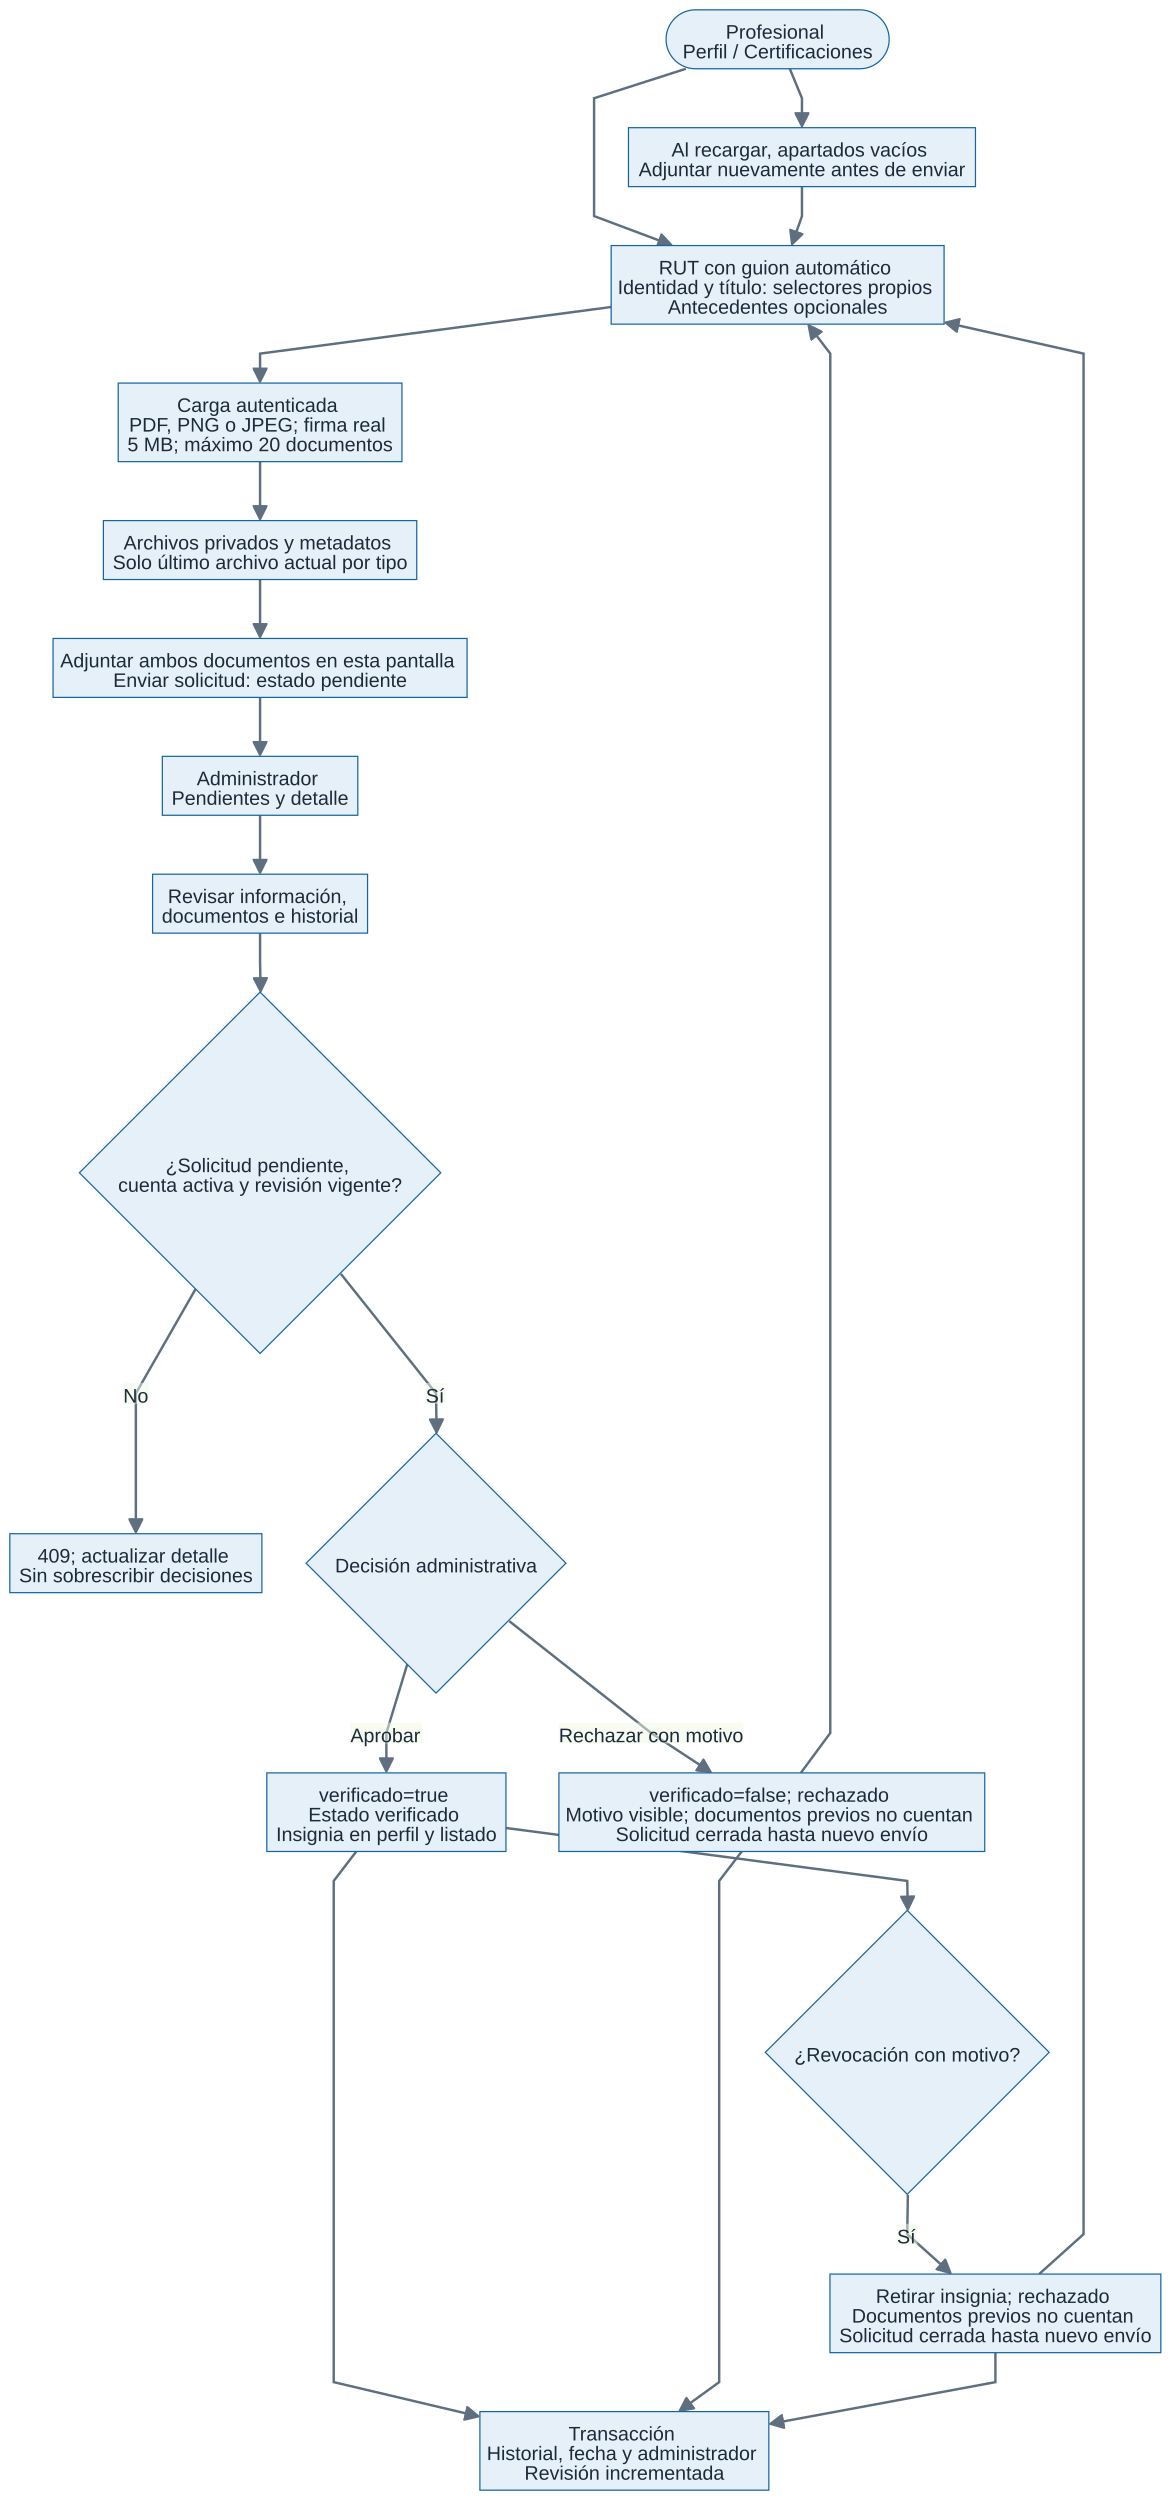
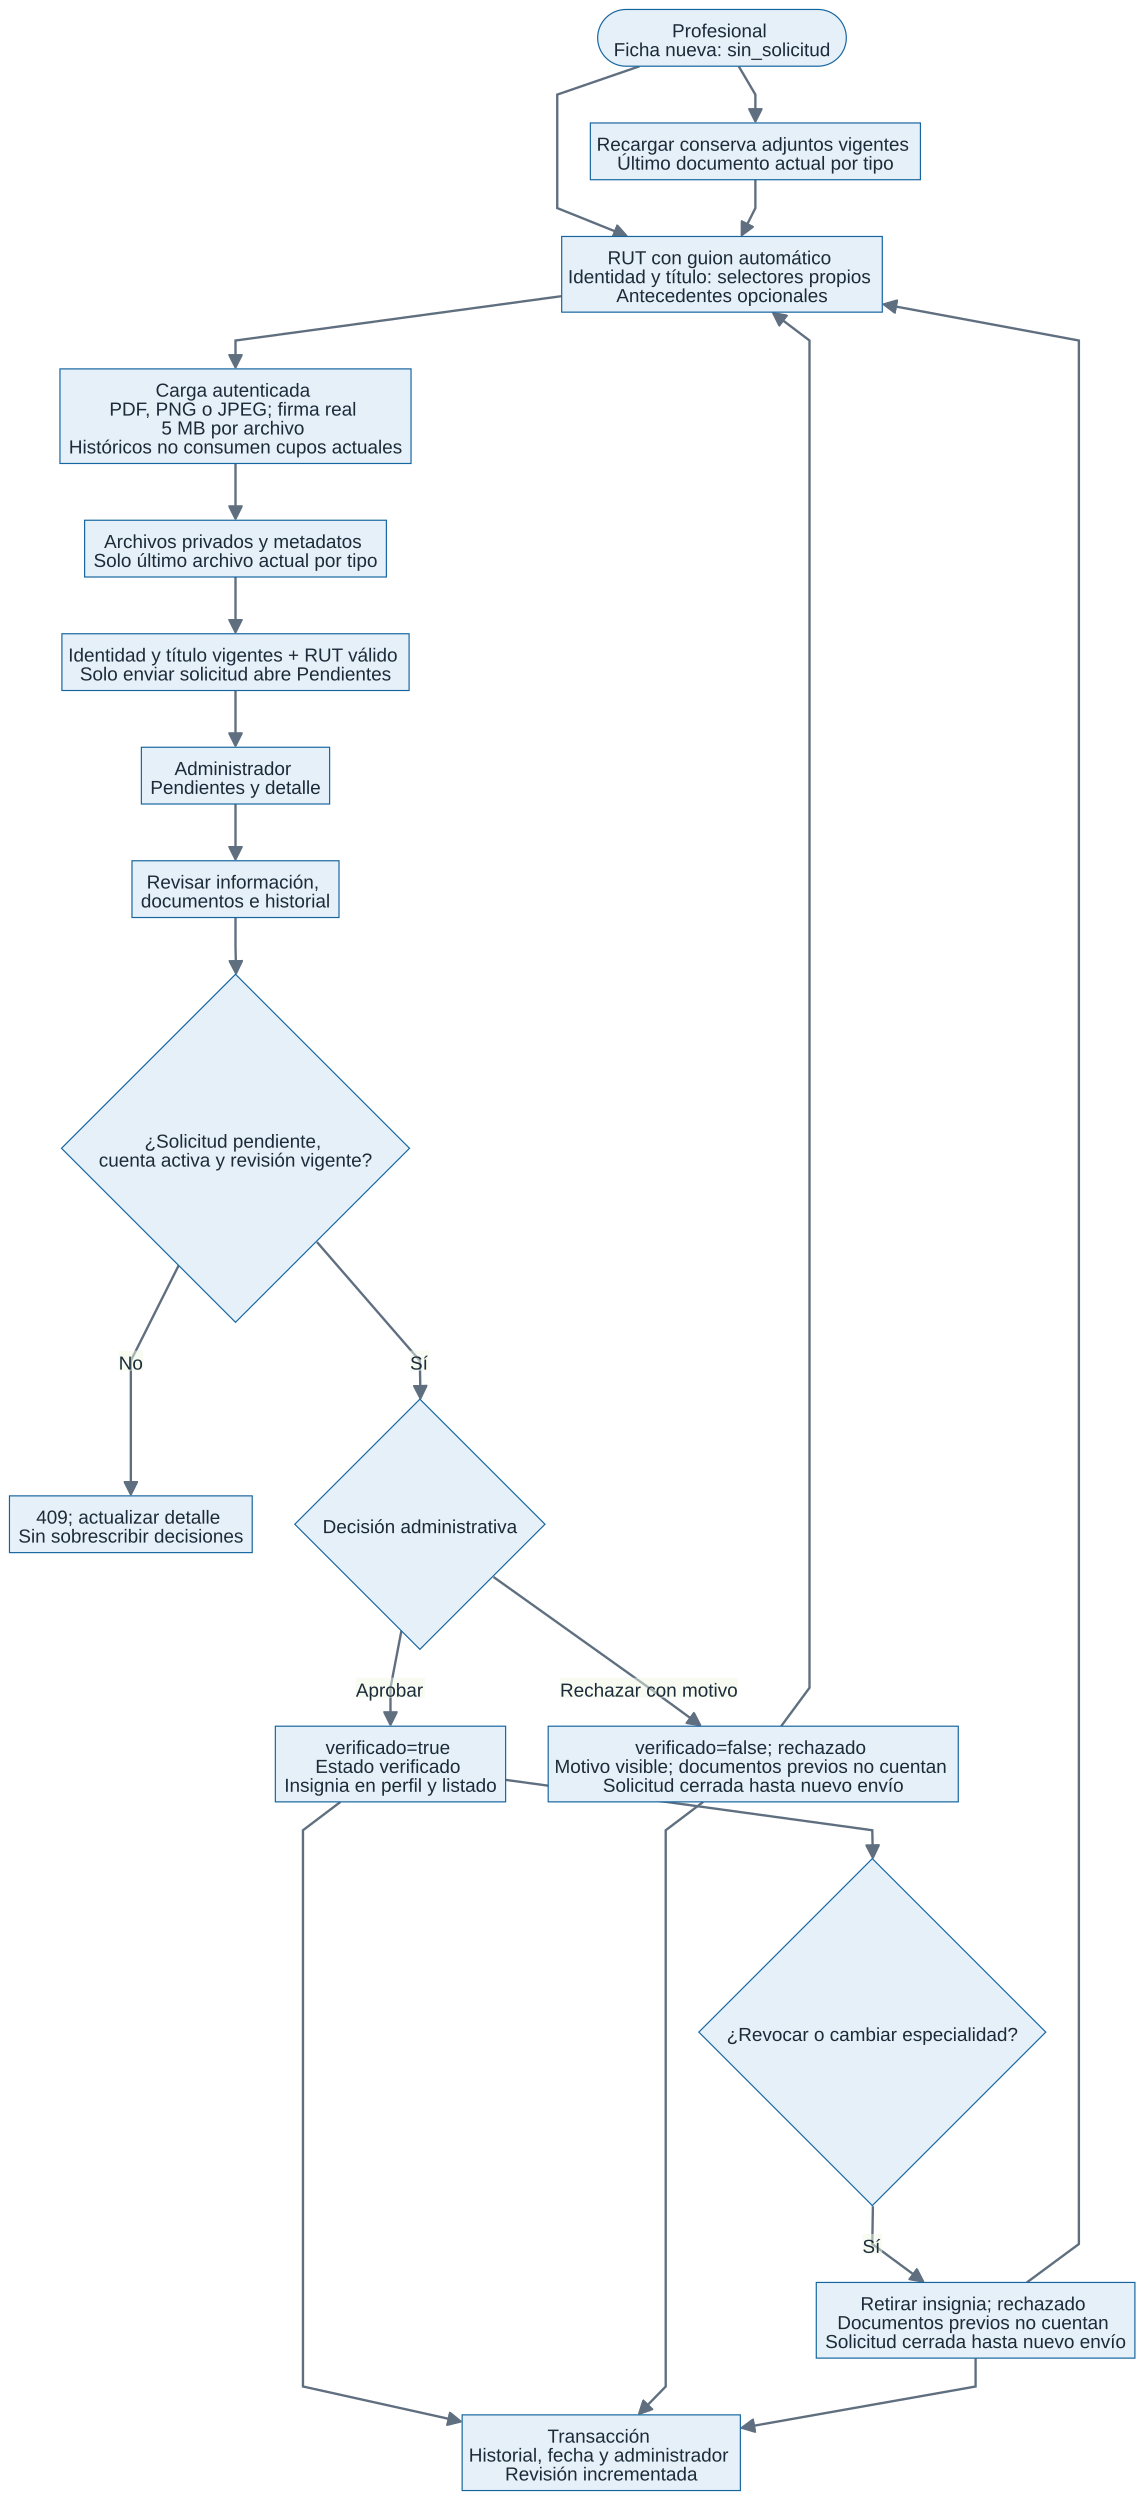
- <svg xmlns="http://www.w3.org/2000/svg" aria-roledescription="flowchart-v2" role="graphics-document document" viewBox="-8 -8 953.449 2036.141" height="2036.141" width="953.449" id="diagram">
+ <svg xmlns="http://www.w3.org/2000/svg" aria-roledescription="flowchart-v2" role="graphics-document document" viewBox="-8 -8 967.857 2114.398" height="2114.398" width="967.857" id="diagram">
  <style>#diagram{font-family:Arial;font-size:16px;fill:#1c2b39;}#diagram .error-icon{fill:hsl(26.667, 56.25%, 98.725%);}#diagram .error-text{fill:rgb(1.422, 3.453, 5.078);stroke:rgb(1.422, 3.453, 5.078);}#diagram .edge-thickness-normal{stroke-width:2px;}#diagram .edge-thickness-thick{stroke-width:3.5px;}#diagram .edge-pattern-solid{stroke-dasharray:0;}#diagram .edge-pattern-dashed{stroke-dasharray:3;}#diagram .edge-pattern-dotted{stroke-dasharray:2;}#diagram .marker{fill:#5f6f80;stroke:#5f6f80;}#diagram .marker.cross{stroke:#5f6f80;}#diagram svg{font-family:Arial;font-size:16px;}#diagram .label{font-family:Arial;color:#1c2b39;}#diagram .cluster-label text{fill:rgb(1.422, 3.453, 5.078);}#diagram .cluster-label span,#diagram p{color:rgb(1.422, 3.453, 5.078);}#diagram .label text,#diagram span,#diagram p{fill:#1c2b39;color:#1c2b39;}#diagram .node rect,#diagram .node circle,#diagram .node ellipse,#diagram .node polygon,#diagram .node path{fill:#e6f0f8;stroke:#1565a0;stroke-width:1px;}#diagram .flowchart-label text{text-anchor:middle;}#diagram .node .katex path{fill:#000;stroke:#000;stroke-width:1px;}#diagram .node .label{text-align:center;}#diagram .node.clickable{cursor:pointer;}#diagram .arrowheadPath{fill:#0b0b0b;}#diagram .edgePath .path{stroke:#5f6f80;stroke-width:2.0px;}#diagram .flowchart-link{stroke:#5f6f80;fill:none;}#diagram .edgeLabel{background-color:hsl(86.667, 56.25%, 93.725%);text-align:center;}#diagram .edgeLabel rect{opacity:0.5;background-color:hsl(86.667, 56.25%, 93.725%);fill:hsl(86.667, 56.25%, 93.725%);}#diagram .labelBkg{background-color:rgba(240, 248, 230, 0.5);}#diagram .cluster rect{fill:hsl(26.667, 56.25%, 98.725%);stroke:hsl(26.667, 16.25%, 88.725%);stroke-width:1px;}#diagram .cluster text{fill:rgb(1.422, 3.453, 5.078);}#diagram .cluster span,#diagram p{color:rgb(1.422, 3.453, 5.078);}#diagram div.mermaidTooltip{position:absolute;text-align:center;max-width:200px;padding:2px;font-family:Arial;font-size:12px;background:hsl(26.667, 56.25%, 98.725%);border:1px solid hsl(26.667, 16.25%, 88.725%);border-radius:2px;pointer-events:none;z-index:100;}#diagram .flowchartTitleText{text-anchor:middle;font-size:18px;fill:#1c2b39;}#diagram :root{--mermaid-font-family:"trebuchet ms",verdana,arial,sans-serif;}</style>
  <g>
    <marker orient="auto" markerHeight="12" markerWidth="12" markerUnits="userSpaceOnUse" refY="5" refX="6" viewBox="0 0 10 10" class="marker flowchart" id="diagram_flowchart-pointEnd">
      <path style="stroke-width: 1; stroke-dasharray: 1, 0;" class="arrowMarkerPath" d="M 0 0 L 10 5 L 0 10 z" />
    </marker>
    <marker orient="auto" markerHeight="12" markerWidth="12" markerUnits="userSpaceOnUse" refY="5" refX="4.5" viewBox="0 0 10 10" class="marker flowchart" id="diagram_flowchart-pointStart">
      <path style="stroke-width: 1; stroke-dasharray: 1, 0;" class="arrowMarkerPath" d="M 0 5 L 10 10 L 10 0 z" />
    </marker>
    <marker orient="auto" markerHeight="11" markerWidth="11" markerUnits="userSpaceOnUse" refY="5" refX="11" viewBox="0 0 10 10" class="marker flowchart" id="diagram_flowchart-circleEnd">
      <circle style="stroke-width: 1; stroke-dasharray: 1, 0;" class="arrowMarkerPath" r="5" cy="5" cx="5" />
    </marker>
    <marker orient="auto" markerHeight="11" markerWidth="11" markerUnits="userSpaceOnUse" refY="5" refX="-1" viewBox="0 0 10 10" class="marker flowchart" id="diagram_flowchart-circleStart">
      <circle style="stroke-width: 1; stroke-dasharray: 1, 0;" class="arrowMarkerPath" r="5" cy="5" cx="5" />
    </marker>
    <marker orient="auto" markerHeight="11" markerWidth="11" markerUnits="userSpaceOnUse" refY="5.2" refX="12" viewBox="0 0 11 11" class="marker cross flowchart" id="diagram_flowchart-crossEnd">
      <path style="stroke-width: 2; stroke-dasharray: 1, 0;" class="arrowMarkerPath" d="M 1,1 l 9,9 M 10,1 l -9,9" />
    </marker>
    <marker orient="auto" markerHeight="11" markerWidth="11" markerUnits="userSpaceOnUse" refY="5.2" refX="-1" viewBox="0 0 11 11" class="marker cross flowchart" id="diagram_flowchart-crossStart">
      <path style="stroke-width: 2; stroke-dasharray: 1, 0;" class="arrowMarkerPath" d="M 1,1 l 9,9 M 10,1 l -9,9" />
    </marker>
    <g class="root">
      <g class="clusters" />
      <g class="edgePaths">
-         <path marker-end="url(#diagram_flowchart-pointEnd)" style="fill:none;" class="edge-thickness-normal edge-pattern-solid flowchart-link LS-P LE-C" id="L-P-C-0" d="M550.596,48L475.852,72L475.852,120L475.852,168L534.955,190.141" />
-         <path marker-end="url(#diagram_flowchart-pointEnd)" style="fill:none;" class="edge-thickness-normal edge-pattern-solid flowchart-link LS-C LE-U" id="L-C-U-0" d="M489.762,242.012L203.814,280L203.814,298.7" />
-         <path marker-end="url(#diagram_flowchart-pointEnd)" style="fill:none;" class="edge-thickness-normal edge-pattern-solid flowchart-link LS-U LE-S" id="L-U-S-0" d="M203.814,368L203.814,392L203.814,410.7" />
-         <path marker-end="url(#diagram_flowchart-pointEnd)" style="fill:none;" class="edge-thickness-normal edge-pattern-solid flowchart-link LS-S LE-E" id="L-S-E-0" d="M203.814,464L203.814,488L203.814,506.7" />
-         <path marker-end="url(#diagram_flowchart-pointEnd)" style="fill:none;" class="edge-thickness-normal edge-pattern-solid flowchart-link LS-P LE-F" id="L-P-F-0" d="M635.252,48L645.164,72L645.164,90.7" />
-         <path marker-end="url(#diagram_flowchart-pointEnd)" style="fill:none;" class="edge-thickness-normal edge-pattern-solid flowchart-link LS-F LE-C" id="L-F-C-0" d="M645.164,144L645.164,168L638.437,187.004" />
-         <path marker-end="url(#diagram_flowchart-pointEnd)" style="fill:none;" class="edge-thickness-normal edge-pattern-solid flowchart-link LS-E LE-L" id="L-E-L-0" d="M203.814,560L203.814,584L203.814,602.7" />
-         <path marker-end="url(#diagram_flowchart-pointEnd)" style="fill:none;" class="edge-thickness-normal edge-pattern-solid flowchart-link LS-L LE-D" id="L-L-D-0" d="M203.814,656L203.814,680L203.814,698.7" />
-         <path marker-end="url(#diagram_flowchart-pointEnd)" style="fill:none;" class="edge-thickness-normal edge-pattern-solid flowchart-link LS-D LE-R" id="L-D-R-0" d="M203.814,752L203.814,776L204.206,795.201" />
-         <path marker-end="url(#diagram_flowchart-pointEnd)" style="fill:none;" class="edge-thickness-normal edge-pattern-solid flowchart-link LS-R LE-X" id="L-R-X-0" d="M151.301,1041.831L102.656,1126.844L102.656,1235.848" />
-         <path marker-end="url(#diagram_flowchart-pointEnd)" style="fill:none;" class="edge-thickness-normal edge-pattern-solid flowchart-link LS-R LE-V" id="L-R-V-0" d="M269.614,1029.544L347.117,1126.844L347.537,1154.544" />
-         <path marker-end="url(#diagram_flowchart-pointEnd)" style="fill:none;" class="edge-thickness-normal edge-pattern-solid flowchart-link LS-V LE-A" id="L-V-A-0" d="M323.682,1347.518L306.684,1403.453L306.684,1430.653" />
-         <path marker-end="url(#diagram_flowchart-pointEnd)" style="fill:none;" class="edge-thickness-normal edge-pattern-solid flowchart-link LS-V LE-H" id="L-V-H-0" d="M406.747,1312.323L522.328,1403.453L567.427,1433.046" />
-         <path marker-end="url(#diagram_flowchart-pointEnd)" style="fill:none;" class="edge-thickness-normal edge-pattern-solid flowchart-link LS-H LE-C" id="L-H-C-0" d="M644.241,1435.953L668.225,1403.453L668.225,1265.148L668.225,1126.844L668.225,947.172L668.225,776L668.225,728L668.225,680L668.225,632L668.225,584L668.225,536L668.225,488L668.225,440L668.225,392L668.225,336L668.225,280L653.068,260.208" />
-         <path marker-end="url(#diagram_flowchart-pointEnd)" style="fill:none;" class="edge-thickness-normal edge-pattern-solid flowchart-link LS-A LE-J" id="L-A-J-0" d="M404.063,1480.808L730.91,1523.953L731.302,1543.154" />
-         <path marker-end="url(#diagram_flowchart-pointEnd)" style="fill:none;" class="edge-thickness-normal edge-pattern-solid flowchart-link LS-J LE-N" id="L-J-N-0" d="M731.41,1779.641L730.91,1811.641L763.144,1840.599" />
-         <path marker-end="url(#diagram_flowchart-pointEnd)" style="fill:none;" class="edge-thickness-normal edge-pattern-solid flowchart-link LS-N LE-C" id="L-N-C-0" d="M838.327,1844.141L874.504,1811.641L874.504,1663.547L874.504,1523.953L874.504,1467.953L874.504,1403.453L874.504,1265.148L874.504,1126.844L874.504,947.172L874.504,776L874.504,728L874.504,680L874.504,632L874.504,584L874.504,536L874.504,488L874.504,440L874.504,392L874.504,336L874.504,280L766.089,255.634" />
-         <path marker-end="url(#diagram_flowchart-pointEnd)" style="fill:none;" class="edge-thickness-normal edge-pattern-solid flowchart-link LS-A LE-T" id="L-A-T-0" d="M282.178,1499.953L263.799,1523.953L263.799,1663.547L263.799,1811.641L263.799,1876.141L263.799,1932.141L377.702,1959.087" />
-         <path marker-end="url(#diagram_flowchart-pointEnd)" style="fill:none;" class="edge-thickness-normal edge-pattern-solid flowchart-link LS-H LE-T" id="L-H-T-0" d="M596.121,1499.953L577.742,1523.953L577.742,1663.547L577.742,1811.641L577.742,1876.141L577.742,1932.141L548.936,1953.029" />
-         <path marker-end="url(#diagram_flowchart-pointEnd)" style="fill:none;" class="edge-thickness-normal edge-pattern-solid flowchart-link LS-N LE-T" id="L-N-T-0" d="M802.707,1908.141L802.707,1932.141L623.383,1965.372" />
+         <path marker-end="url(#diagram_flowchart-pointEnd)" style="fill:none;" class="edge-thickness-normal edge-pattern-solid flowchart-link LS-P LE-C" id="L-P-C-0" d="M532.961,48L463.293,72L463.293,120L463.293,168L518.091,190.024" />
+         <path marker-end="url(#diagram_flowchart-pointEnd)" style="fill:none;" class="edge-thickness-normal edge-pattern-solid flowchart-link LS-C LE-U" id="L-C-U-0" d="M467.051,242.452L191.172,280L191.172,298.7" />
+         <path marker-end="url(#diagram_flowchart-pointEnd)" style="fill:none;" class="edge-thickness-normal edge-pattern-solid flowchart-link LS-U LE-S" id="L-U-S-0" d="M191.172,384L191.172,408L191.172,426.7" />
+         <path marker-end="url(#diagram_flowchart-pointEnd)" style="fill:none;" class="edge-thickness-normal edge-pattern-solid flowchart-link LS-S LE-E" id="L-S-E-0" d="M191.172,480L191.172,504L191.172,522.7" />
+         <path marker-end="url(#diagram_flowchart-pointEnd)" style="fill:none;" class="edge-thickness-normal edge-pattern-solid flowchart-link LS-P LE-F" id="L-P-F-0" d="M616.75,48L630.871,72L630.871,90.7" />
+         <path marker-end="url(#diagram_flowchart-pointEnd)" style="fill:none;" class="edge-thickness-normal edge-pattern-solid flowchart-link LS-F LE-C" id="L-F-C-0" d="M630.871,144L630.871,168L621.154,187.268" />
+         <path marker-end="url(#diagram_flowchart-pointEnd)" style="fill:none;" class="edge-thickness-normal edge-pattern-solid flowchart-link LS-E LE-L" id="L-E-L-0" d="M191.172,576L191.172,600L191.172,618.7" />
+         <path marker-end="url(#diagram_flowchart-pointEnd)" style="fill:none;" class="edge-thickness-normal edge-pattern-solid flowchart-link LS-L LE-D" id="L-L-D-0" d="M191.172,672L191.172,696L191.172,714.7" />
+         <path marker-end="url(#diagram_flowchart-pointEnd)" style="fill:none;" class="edge-thickness-normal edge-pattern-solid flowchart-link LS-D LE-R" id="L-D-R-0" d="M191.172,768L191.172,792L191.564,811.201" />
+         <path marker-end="url(#diagram_flowchart-pointEnd)" style="fill:none;" class="edge-thickness-normal edge-pattern-solid flowchart-link LS-R LE-X" id="L-R-X-0" d="M143.098,1062.269L102.656,1142.844L102.656,1251.848" />
+         <path marker-end="url(#diagram_flowchart-pointEnd)" style="fill:none;" class="edge-thickness-normal edge-pattern-solid flowchart-link LS-R LE-V" id="L-R-V-0" d="M260.056,1042.46L347.117,1142.844L347.537,1170.544" />
+         <path marker-end="url(#diagram_flowchart-pointEnd)" style="fill:none;" class="edge-thickness-normal edge-pattern-solid flowchart-link LS-V LE-A" id="L-V-A-0" d="M331.492,1371.328L322.248,1419.453L322.248,1446.653" />
+         <path marker-end="url(#diagram_flowchart-pointEnd)" style="fill:none;" class="edge-thickness-normal edge-pattern-solid flowchart-link LS-V LE-H" id="L-V-H-0" d="M409.346,1325.724L540.814,1419.453L580.993,1448.825" />
+         <path marker-end="url(#diagram_flowchart-pointEnd)" style="fill:none;" class="edge-thickness-normal edge-pattern-solid flowchart-link LS-H LE-C" id="L-H-C-0" d="M652.659,1451.953L676.643,1419.453L676.643,1281.148L676.643,1142.844L676.643,963.172L676.643,792L676.643,744L676.643,696L676.643,648L676.643,600L676.643,552L676.643,504L676.643,456L676.643,408L676.643,344L676.643,280L649.149,259.198" />
+         <path marker-end="url(#diagram_flowchart-pointEnd)" style="fill:none;" class="edge-thickness-normal edge-pattern-solid flowchart-link LS-A LE-J" id="L-A-J-0" d="M419.627,1497.335L729.754,1539.953L730.146,1559.154" />
+         <path marker-end="url(#diagram_flowchart-pointEnd)" style="fill:none;" class="edge-thickness-normal edge-pattern-solid flowchart-link LS-J LE-N" id="L-J-N-0" d="M730.254,1857.898L729.754,1889.898L769.509,1919.25" />
+         <path marker-end="url(#diagram_flowchart-pointEnd)" style="fill:none;" class="edge-thickness-normal edge-pattern-solid flowchart-link LS-N LE-C" id="L-N-C-0" d="M860.457,1922.398L904.477,1889.898L904.477,1710.676L904.477,1539.953L904.477,1483.953L904.477,1419.453L904.477,1281.148L904.477,1142.844L904.477,963.172L904.477,792L904.477,744L904.477,696L904.477,648L904.477,600L904.477,552L904.477,504L904.477,456L904.477,408L904.477,344L904.477,280L743.418,250.12" />
+         <path marker-end="url(#diagram_flowchart-pointEnd)" style="fill:none;" class="edge-thickness-normal edge-pattern-solid flowchart-link LS-A LE-T" id="L-A-T-0" d="M279.955,1515.953L248.234,1539.953L248.234,1710.676L248.234,1889.898L248.234,1954.398L248.234,2010.398L377.685,2039.133" />
+         <path marker-end="url(#diagram_flowchart-pointEnd)" style="fill:none;" class="edge-thickness-normal edge-pattern-solid flowchart-link LS-H LE-T" id="L-H-T-0" d="M586.751,1515.953L555.031,1539.953L555.031,1710.676L555.031,1889.898L555.031,1954.398L555.031,2010.398L535.364,2030.601" />
+         <path marker-end="url(#diagram_flowchart-pointEnd)" style="fill:none;" class="edge-thickness-normal edge-pattern-solid flowchart-link LS-N LE-T" id="L-N-T-0" d="M817.115,1986.398L817.115,2010.398L623.391,2044.664" />
      </g>
      <g class="edgeLabels">
        <g class="edgeLabel">
          <g transform="translate(0, 0)" class="label">
            <rect height="0" width="0" ry="0" rx="0" />
            <text style="">
              <tspan class="row" x="0" dy="1em" xml:space="preserve" />
            </text>
          </g>
        </g>
        <g class="edgeLabel">
          <g transform="translate(0, 0)" class="label">
            <rect height="0" width="0" ry="0" rx="0" />
            <text style="">
              <tspan class="row" x="0" dy="1em" xml:space="preserve" />
            </text>
          </g>
        </g>
        <g class="edgeLabel">
          <g transform="translate(0, 0)" class="label">
            <rect height="0" width="0" ry="0" rx="0" />
            <text style="">
              <tspan class="row" x="0" dy="1em" xml:space="preserve" />
            </text>
          </g>
        </g>
        <g class="edgeLabel">
          <g transform="translate(0, 0)" class="label">
            <rect height="0" width="0" ry="0" rx="0" />
            <text style="">
              <tspan class="row" x="0" dy="1em" xml:space="preserve" />
            </text>
          </g>
        </g>
        <g class="edgeLabel">
          <g transform="translate(0, 0)" class="label">
            <rect height="0" width="0" ry="0" rx="0" />
            <text style="">
              <tspan class="row" x="0" dy="1em" xml:space="preserve" />
            </text>
          </g>
        </g>
        <g class="edgeLabel">
          <g transform="translate(0, 0)" class="label">
            <rect height="0" width="0" ry="0" rx="0" />
            <text style="">
              <tspan class="row" x="0" dy="1em" xml:space="preserve" />
            </text>
          </g>
        </g>
        <g class="edgeLabel">
          <g transform="translate(0, 0)" class="label">
            <rect height="0" width="0" ry="0" rx="0" />
            <text style="">
              <tspan class="row" x="0" dy="1em" xml:space="preserve" />
            </text>
          </g>
        </g>
        <g class="edgeLabel">
          <g transform="translate(0, 0)" class="label">
            <rect height="0" width="0" ry="0" rx="0" />
            <text style="">
              <tspan class="row" x="0" dy="1em" xml:space="preserve" />
            </text>
          </g>
        </g>
        <g class="edgeLabel">
          <g transform="translate(0, 0)" class="label">
            <rect height="0" width="0" ry="0" rx="0" />
            <text style="">
              <tspan class="row" x="0" dy="1em" xml:space="preserve" />
            </text>
          </g>
        </g>
-         <g transform="translate(102.6562, 1126.844)" class="edgeLabel">
+         <g transform="translate(102.6562, 1142.844)" class="edgeLabel">
          <g transform="translate(-10.27734, -8.5)" class="label">
            <rect height="17" width="20.548" ry="0" rx="0" />
            <text style="">
              <tspan class="row" x="0" dy="1em" xml:space="preserve">No</tspan>
            </text>
          </g>
        </g>
-         <g transform="translate(347.1172, 1126.844)" class="edgeLabel">
+         <g transform="translate(347.1172, 1142.844)" class="edgeLabel">
          <g transform="translate(-8.335938, -8.5)" class="label">
            <rect height="17" width="16.665" ry="0" rx="0" />
            <text style="">
              <tspan class="row" x="0" dy="1em" xml:space="preserve">Sí</tspan>
            </text>
          </g>
        </g>
-         <g transform="translate(306.6836, 1403.453)" class="edgeLabel">
+         <g transform="translate(322.248, 1419.453)" class="edgeLabel">
          <g transform="translate(-29.29688, -8.5)" class="label">
            <rect height="17" width="58.562" ry="0" rx="0" />
            <text style="">
              <tspan class="row" x="0" dy="1em" xml:space="preserve">Aprobar</tspan>
            </text>
          </g>
        </g>
-         <g transform="translate(522.3281, 1403.453)" class="edgeLabel">
+         <g transform="translate(540.8145, 1419.453)" class="edgeLabel">
          <g transform="translate(-75.19531, -8.5)" class="label">
            <rect height="17" width="150.304" ry="0" rx="0" />
            <text style="">
              <tspan class="row" x="0" dy="1em" xml:space="preserve">Rechazar con motivo</tspan>
            </text>
          </g>
        </g>
        <g class="edgeLabel">
          <g transform="translate(0, 0)" class="label">
            <rect height="0" width="0" ry="0" rx="0" />
            <text style="">
              <tspan class="row" x="0" dy="1em" xml:space="preserve" />
            </text>
          </g>
        </g>
        <g class="edgeLabel">
          <g transform="translate(0, 0)" class="label">
            <rect height="0" width="0" ry="0" rx="0" />
            <text style="">
              <tspan class="row" x="0" dy="1em" xml:space="preserve" />
            </text>
          </g>
        </g>
-         <g transform="translate(730.9102, 1811.641)" class="edgeLabel">
+         <g transform="translate(729.7539, 1889.898)" class="edgeLabel">
          <g transform="translate(-8.335938, -8.5)" class="label">
            <rect height="17" width="16.665" ry="0" rx="0" />
            <text style="">
              <tspan class="row" x="0" dy="1em" xml:space="preserve">Sí</tspan>
            </text>
          </g>
        </g>
        <g class="edgeLabel">
          <g transform="translate(0, 0)" class="label">
            <rect height="0" width="0" ry="0" rx="0" />
            <text style="">
              <tspan class="row" x="0" dy="1em" xml:space="preserve" />
            </text>
          </g>
        </g>
        <g class="edgeLabel">
          <g transform="translate(0, 0)" class="label">
            <rect height="0" width="0" ry="0" rx="0" />
            <text style="">
              <tspan class="row" x="0" dy="1em" xml:space="preserve" />
            </text>
          </g>
        </g>
        <g class="edgeLabel">
          <g transform="translate(0, 0)" class="label">
            <rect height="0" width="0" ry="0" rx="0" />
            <text style="">
              <tspan class="row" x="0" dy="1em" xml:space="preserve" />
            </text>
          </g>
        </g>
        <g class="edgeLabel">
          <g transform="translate(0, 0)" class="label">
            <rect height="0" width="0" ry="0" rx="0" />
            <text style="">
              <tspan class="row" x="0" dy="1em" xml:space="preserve" />
            </text>
          </g>
        </g>
      </g>
      <g class="nodes">
-         <g transform="translate(625.3398, 24)" data-id="P" data-node="true" id="flowchart-P-0" class="node default default flowchart-label">
-           <rect height="48" width="181.719" y="-24" x="-90.859" ry="24" rx="24" style="" />
+         <g transform="translate(602.6289, 24)" data-id="P" data-node="true" id="flowchart-P-0" class="node default default flowchart-label">
+           <rect height="48" width="210.312" y="-24" x="-105.156" ry="24" rx="24" style="" />
          <g transform="translate(0, -16.5)" style="" class="label">
            <rect />
            <text style="">
              <tspan class="row" x="0" dy="1em" xml:space="preserve">Profesional</tspan>
-               <tspan class="row" x="0" dy="1em" xml:space="preserve">Perfil / Certificaciones</tspan>
-             </text>
-           </g>
-         </g>
-         <g transform="translate(625.3398, 224)" data-id="C" data-node="true" id="flowchart-C-1" class="node default default flowchart-label">
+               <tspan class="row" x="0" dy="1em" xml:space="preserve">Ficha nueva: sin_solicitud</tspan>
+             </text>
+           </g>
+         </g>
+         <g transform="translate(602.6289, 224)" data-id="C" data-node="true" id="flowchart-C-1" class="node default default flowchart-label">
          <rect height="64" width="271.156" y="-32" x="-135.578" ry="0" rx="0" style="" class="basic label-container" />
          <g transform="translate(0, -24.5)" style="" class="label">
            <rect />
            <text style="">
              <tspan class="row" x="0" dy="1em" xml:space="preserve">RUT con guion automático</tspan>
              <tspan class="row" x="0" dy="1em" xml:space="preserve">Identidad y título: selectores propios</tspan>
              <tspan class="row" x="0" dy="1em" xml:space="preserve">Antecedentes opcionales</tspan>
            </text>
          </g>
        </g>
-         <g transform="translate(203.8145, 336)" data-id="U" data-node="true" id="flowchart-U-3" class="node default default flowchart-label">
-           <rect height="64" width="231.094" y="-32" x="-115.547" ry="0" rx="0" style="" class="basic label-container" />
-           <g transform="translate(0, -24.5)" style="" class="label">
+         <g transform="translate(191.1719, 344)" data-id="U" data-node="true" id="flowchart-U-3" class="node default default flowchart-label">
+           <rect height="80" width="296.922" y="-40" x="-148.461" ry="0" rx="0" style="" class="basic label-container" />
+           <g transform="translate(0, -32.5)" style="" class="label">
            <rect />
            <text style="">
              <tspan class="row" x="0" dy="1em" xml:space="preserve">Carga autenticada</tspan>
              <tspan class="row" x="0" dy="1em" xml:space="preserve">PDF, PNG o JPEG; firma real</tspan>
-               <tspan class="row" x="0" dy="1em" xml:space="preserve">5 MB; máximo 20 documentos</tspan>
-             </text>
-           </g>
-         </g>
-         <g transform="translate(203.8145, 440)" data-id="S" data-node="true" id="flowchart-S-5" class="node default default flowchart-label">
+               <tspan class="row" x="0" dy="1em" xml:space="preserve">5 MB por archivo</tspan>
+               <tspan class="row" x="0" dy="1em" xml:space="preserve">Históricos no consumen cupos actuales</tspan>
+             </text>
+           </g>
+         </g>
+         <g transform="translate(191.1719, 456)" data-id="S" data-node="true" id="flowchart-S-5" class="node default default flowchart-label">
          <rect height="48" width="255.227" y="-24" x="-127.613" ry="0" rx="0" style="" class="basic label-container" />
          <g transform="translate(0, -16.5)" style="" class="label">
            <rect />
            <text style="">
              <tspan class="row" x="0" dy="1em" xml:space="preserve">Archivos privados y metadatos</tspan>
              <tspan class="row" x="0" dy="1em" xml:space="preserve">Solo último archivo actual por tipo</tspan>
            </text>
          </g>
        </g>
-         <g transform="translate(203.8145, 536)" data-id="E" data-node="true" id="flowchart-E-7" class="node default default flowchart-label">
-           <rect height="48" width="337.195" y="-24" x="-168.598" ry="0" rx="0" style="" class="basic label-container" />
-           <g transform="translate(0, -16.5)" style="" class="label">
-             <rect />
-             <text style="">
-               <tspan class="row" x="0" dy="1em" xml:space="preserve">Adjuntar ambos documentos en esta pantalla</tspan>
-               <tspan class="row" x="0" dy="1em" xml:space="preserve">Enviar solicitud: estado pendiente</tspan>
-             </text>
-           </g>
-         </g>
-         <g transform="translate(645.1641, 120)" data-id="F" data-node="true" id="flowchart-F-9" class="node default default flowchart-label">
-           <rect height="48" width="282.625" y="-24" x="-141.312" ry="0" rx="0" style="" class="basic label-container" />
-           <g transform="translate(0, -16.5)" style="" class="label">
-             <rect />
-             <text style="">
-               <tspan class="row" x="0" dy="1em" xml:space="preserve">Al recargar, apartados vacíos</tspan>
-               <tspan class="row" x="0" dy="1em" xml:space="preserve">Adjuntar nuevamente antes de enviar</tspan>
-             </text>
-           </g>
-         </g>
-         <g transform="translate(203.8145, 632)" data-id="L" data-node="true" id="flowchart-L-13" class="node default default flowchart-label">
+         <g transform="translate(191.1719, 552)" data-id="E" data-node="true" id="flowchart-E-7" class="node default default flowchart-label">
+           <rect height="48" width="293.633" y="-24" x="-146.816" ry="0" rx="0" style="" class="basic label-container" />
+           <g transform="translate(0, -16.5)" style="" class="label">
+             <rect />
+             <text style="">
+               <tspan class="row" x="0" dy="1em" xml:space="preserve">Identidad y título vigentes + RUT válido</tspan>
+               <tspan class="row" x="0" dy="1em" xml:space="preserve">Solo enviar solicitud abre Pendientes</tspan>
+             </text>
+           </g>
+         </g>
+         <g transform="translate(630.8711, 120)" data-id="F" data-node="true" id="flowchart-F-9" class="node default default flowchart-label">
+           <rect height="48" width="279.156" y="-24" x="-139.578" ry="0" rx="0" style="" class="basic label-container" />
+           <g transform="translate(0, -16.5)" style="" class="label">
+             <rect />
+             <text style="">
+               <tspan class="row" x="0" dy="1em" xml:space="preserve">Recargar conserva adjuntos vigentes</tspan>
+               <tspan class="row" x="0" dy="1em" xml:space="preserve">Último documento actual por tipo</tspan>
+             </text>
+           </g>
+         </g>
+         <g transform="translate(191.1719, 648)" data-id="L" data-node="true" id="flowchart-L-13" class="node default default flowchart-label">
          <rect height="48" width="159.203" y="-24" x="-79.602" ry="0" rx="0" style="" class="basic label-container" />
          <g transform="translate(0, -16.5)" style="" class="label">
            <rect />
            <text style="">
              <tspan class="row" x="0" dy="1em" xml:space="preserve">Administrador</tspan>
              <tspan class="row" x="0" dy="1em" xml:space="preserve">Pendientes y detalle</tspan>
            </text>
          </g>
        </g>
-         <g transform="translate(203.8145, 728)" data-id="D" data-node="true" id="flowchart-D-15" class="node default default flowchart-label">
+         <g transform="translate(191.1719, 744)" data-id="D" data-node="true" id="flowchart-D-15" class="node default default flowchart-label">
          <rect height="48" width="175.094" y="-24" x="-87.547" ry="0" rx="0" style="" class="basic label-container" />
          <g transform="translate(0, -16.5)" style="" class="label">
            <rect />
            <text style="">
              <tspan class="row" x="0" dy="1em" xml:space="preserve">Revisar información,</tspan>
              <tspan class="row" x="0" dy="1em" xml:space="preserve">documentos e historial</tspan>
            </text>
          </g>
        </g>
-         <g transform="translate(203.8145, 947.1719)" data-id="R" data-node="true" id="flowchart-R-17" class="node default default flowchart-label">
+         <g transform="translate(191.1719, 963.1719)" data-id="R" data-node="true" id="flowchart-R-17" class="node default default flowchart-label">
          <polygon style="" transform="translate(-147.1719,147.1719)" class="label-container" points="147.172,0 294.344,-147.172 147.172,-294.344 0,-147.172" />
          <g transform="translate(0, -16.5)" style="" class="label">
            <rect />
            <text style="">
              <tspan class="row" x="0" dy="1em" xml:space="preserve">¿Solicitud pendiente,</tspan>
              <tspan class="row" x="0" dy="1em" xml:space="preserve">cuenta activa y revisión vigente?</tspan>
            </text>
          </g>
        </g>
-         <g transform="translate(102.6562, 1265.148)" data-id="X" data-node="true" id="flowchart-X-19" class="node default default flowchart-label">
+         <g transform="translate(102.6562, 1281.148)" data-id="X" data-node="true" id="flowchart-X-19" class="node default default flowchart-label">
          <rect height="48" width="205.312" y="-24" x="-102.656" ry="0" rx="0" style="" class="basic label-container" />
          <g transform="translate(0, -16.5)" style="" class="label">
            <rect />
            <text style="">
              <tspan class="row" x="0" dy="1em" xml:space="preserve">409; actualizar detalle</tspan>
              <tspan class="row" x="0" dy="1em" xml:space="preserve">Sin sobrescribir decisiones</tspan>
            </text>
          </g>
        </g>
-         <g transform="translate(347.1172, 1265.148)" data-id="V" data-node="true" id="flowchart-V-21" class="node default default flowchart-label">
+         <g transform="translate(347.1172, 1281.148)" data-id="V" data-node="true" id="flowchart-V-21" class="node default default flowchart-label">
          <polygon style="" transform="translate(-105.8047,105.8047)" class="label-container" points="105.805,0 211.609,-105.805 105.805,-211.609 0,-105.805" />
          <g transform="translate(0, -8.5)" style="" class="label">
            <rect />
            <text style="">
              <tspan class="row" x="0" dy="1em" xml:space="preserve">Decisión administrativa</tspan>
            </text>
          </g>
        </g>
-         <g transform="translate(306.6836, 1467.953)" data-id="A" data-node="true" id="flowchart-A-23" class="node default default flowchart-label">
+         <g transform="translate(322.248, 1483.953)" data-id="A" data-node="true" id="flowchart-A-23" class="node default default flowchart-label">
          <rect height="64" width="194.758" y="-32" x="-97.379" ry="0" rx="0" style="" class="basic label-container" />
          <g transform="translate(0, -24.5)" style="" class="label">
            <rect />
            <text style="">
              <tspan class="row" x="0" dy="1em" xml:space="preserve">verificado=true</tspan>
              <tspan class="row" x="0" dy="1em" xml:space="preserve">Estado verificado</tspan>
              <tspan class="row" x="0" dy="1em" xml:space="preserve">Insignia en perfil y listado</tspan>
            </text>
          </g>
        </g>
-         <g transform="translate(620.627, 1467.953)" data-id="H" data-node="true" id="flowchart-H-25" class="node default default flowchart-label">
+         <g transform="translate(629.0449, 1483.953)" data-id="H" data-node="true" id="flowchart-H-25" class="node default default flowchart-label">
          <rect height="64" width="346.836" y="-32" x="-173.418" ry="0" rx="0" style="" class="basic label-container" />
          <g transform="translate(0, -24.5)" style="" class="label">
            <rect />
            <text style="">
              <tspan class="row" x="0" dy="1em" xml:space="preserve">verificado=false; rechazado</tspan>
              <tspan class="row" x="0" dy="1em" xml:space="preserve">Motivo visible; documentos previos no cuentan</tspan>
              <tspan class="row" x="0" dy="1em" xml:space="preserve">Solicitud cerrada hasta nuevo envío</tspan>
            </text>
          </g>
        </g>
-         <g transform="translate(730.9102, 1663.547)" data-id="J" data-node="true" id="flowchart-J-29" class="node default default flowchart-label">
-           <polygon style="" transform="translate(-115.5938,115.5938)" class="label-container" points="115.594,0 231.188,-115.594 115.594,-231.188 0,-115.594" />
+         <g transform="translate(729.7539, 1710.676)" data-id="J" data-node="true" id="flowchart-J-29" class="node default default flowchart-label">
+           <polygon style="" transform="translate(-146.7227,146.7227)" class="label-container" points="146.723,0 293.445,-146.723 146.723,-293.445 0,-146.723" />
          <g transform="translate(0, -8.5)" style="" class="label">
            <rect />
            <text style="">
-               <tspan class="row" x="0" dy="1em" xml:space="preserve">¿Revocación con motivo?</tspan>
-             </text>
-           </g>
-         </g>
-         <g transform="translate(802.707, 1876.141)" data-id="N" data-node="true" id="flowchart-N-31" class="node default default flowchart-label">
+               <tspan class="row" x="0" dy="1em" xml:space="preserve">¿Revocar o cambiar especialidad?</tspan>
+             </text>
+           </g>
+         </g>
+         <g transform="translate(817.1152, 1954.398)" data-id="N" data-node="true" id="flowchart-N-31" class="node default default flowchart-label">
          <rect height="64" width="269.484" y="-32" x="-134.742" ry="0" rx="0" style="" class="basic label-container" />
          <g transform="translate(0, -24.5)" style="" class="label">
            <rect />
            <text style="">
              <tspan class="row" x="0" dy="1em" xml:space="preserve">Retirar insignia; rechazado</tspan>
              <tspan class="row" x="0" dy="1em" xml:space="preserve">Documentos previos no cuentan</tspan>
              <tspan class="row" x="0" dy="1em" xml:space="preserve">Solicitud cerrada hasta nuevo envío</tspan>
            </text>
          </g>
        </g>
-         <g transform="translate(500.5156, 1988.141)" data-id="T" data-node="true" id="flowchart-T-35" class="node default default flowchart-label">
+         <g transform="translate(500.5156, 2066.398)" data-id="T" data-node="true" id="flowchart-T-35" class="node default default flowchart-label">
          <rect height="64" width="235.312" y="-32" x="-117.656" ry="0" rx="0" style="" class="basic label-container" />
          <g transform="translate(0, -24.5)" style="" class="label">
            <rect />
            <text style="">
              <tspan class="row" x="0" dy="1em" xml:space="preserve">Transacción</tspan>
              <tspan class="row" x="0" dy="1em" xml:space="preserve">Historial, fecha y administrador</tspan>
              <tspan class="row" x="0" dy="1em" xml:space="preserve">Revisión incrementada</tspan>
            </text>
          </g>
        </g>
      </g>
    </g>
  </g>
</svg>
